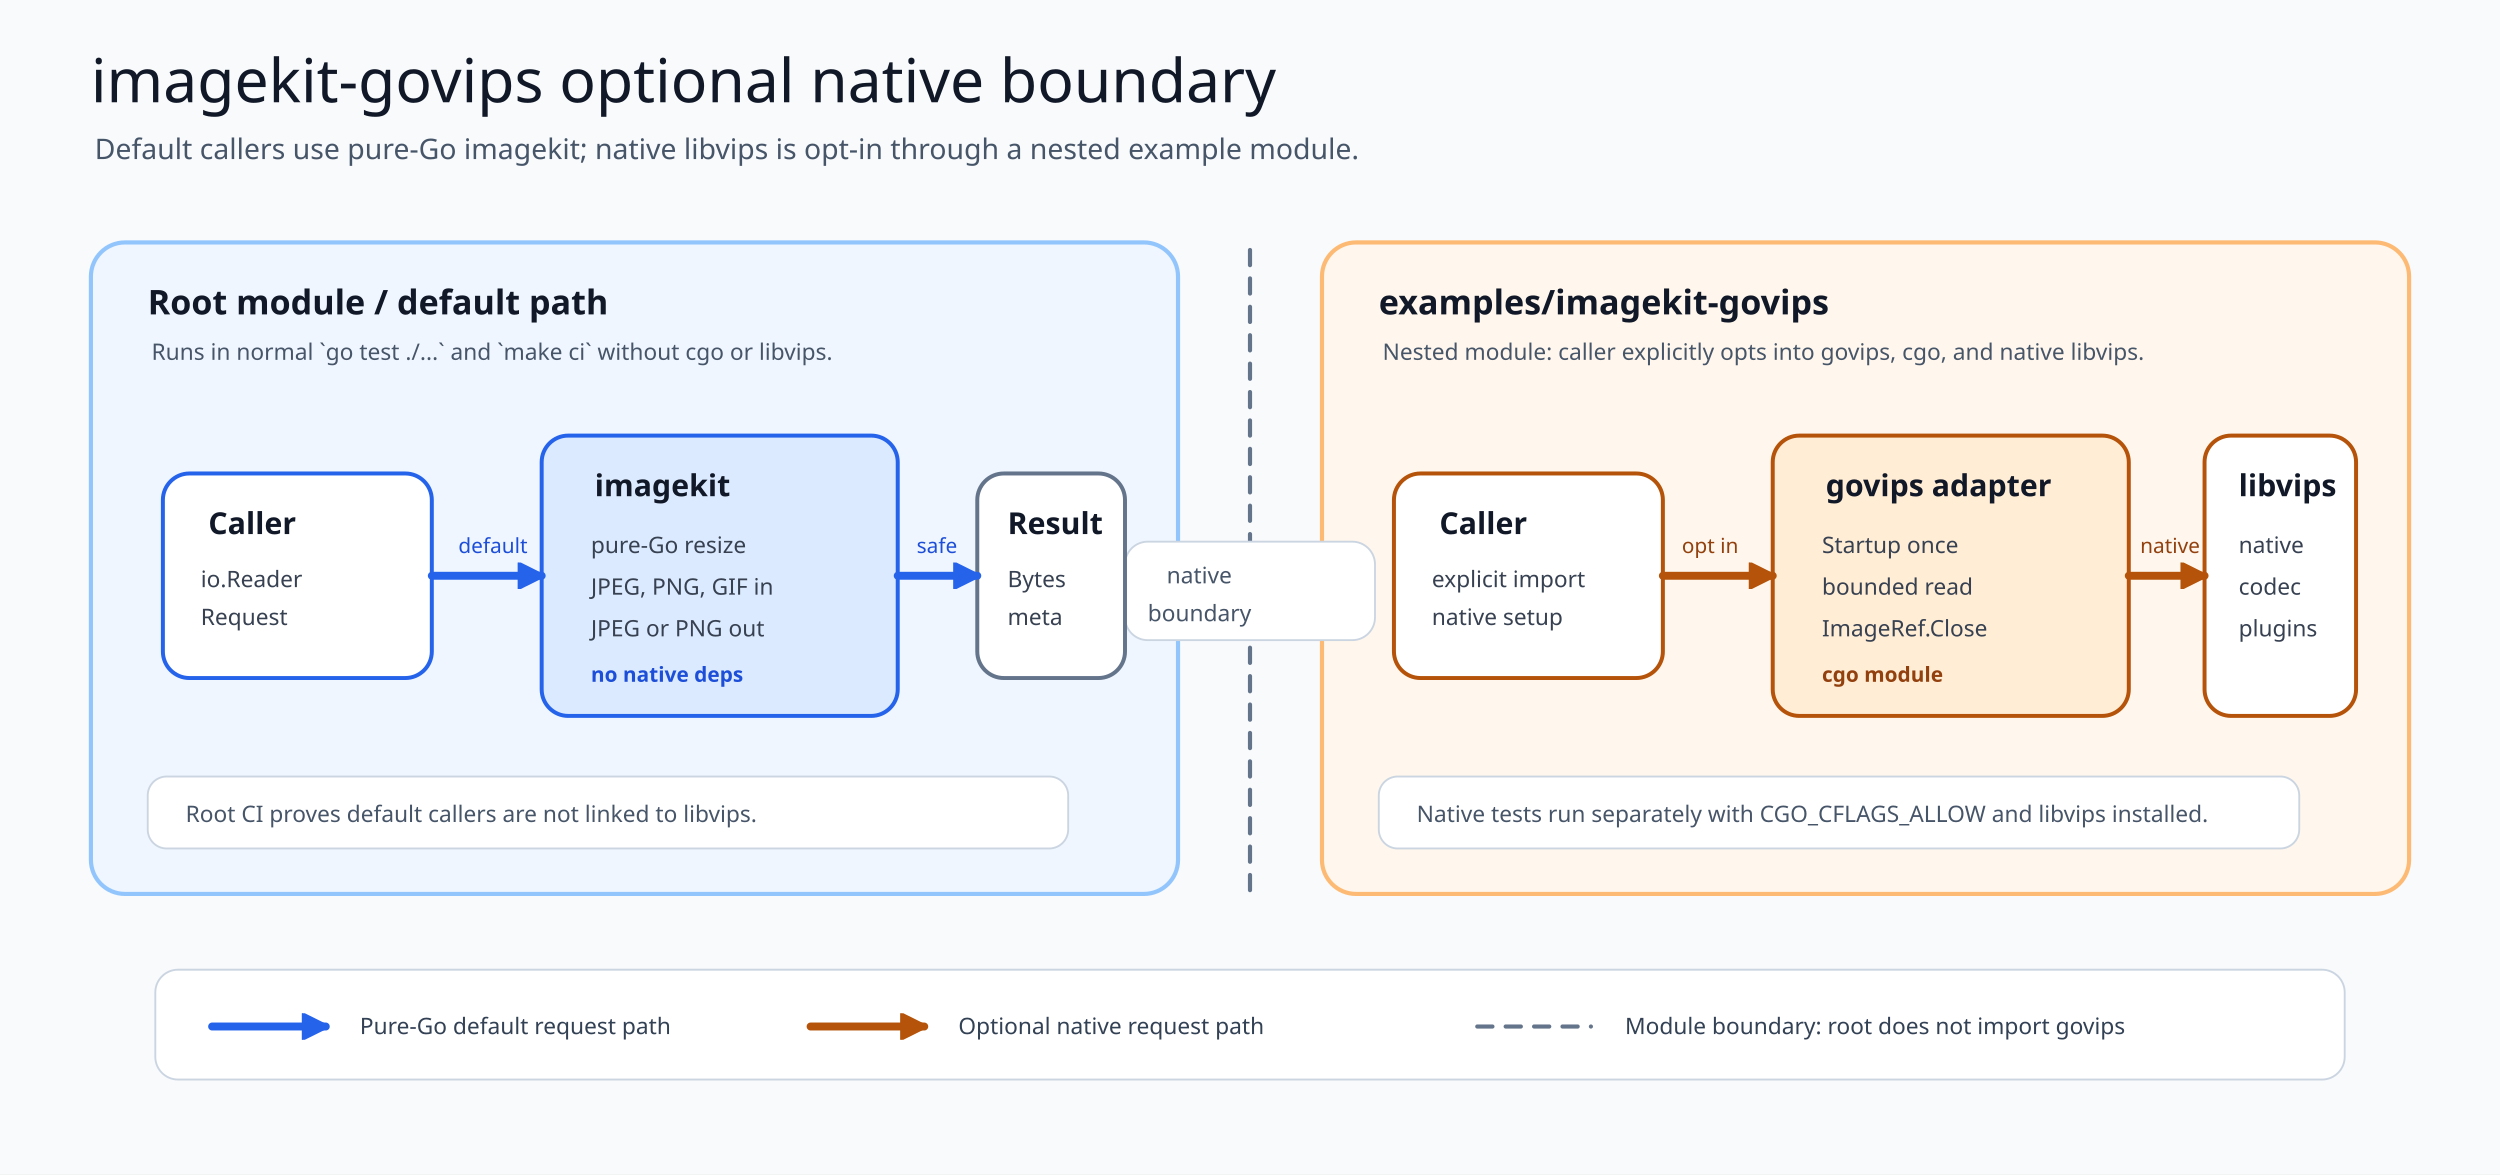
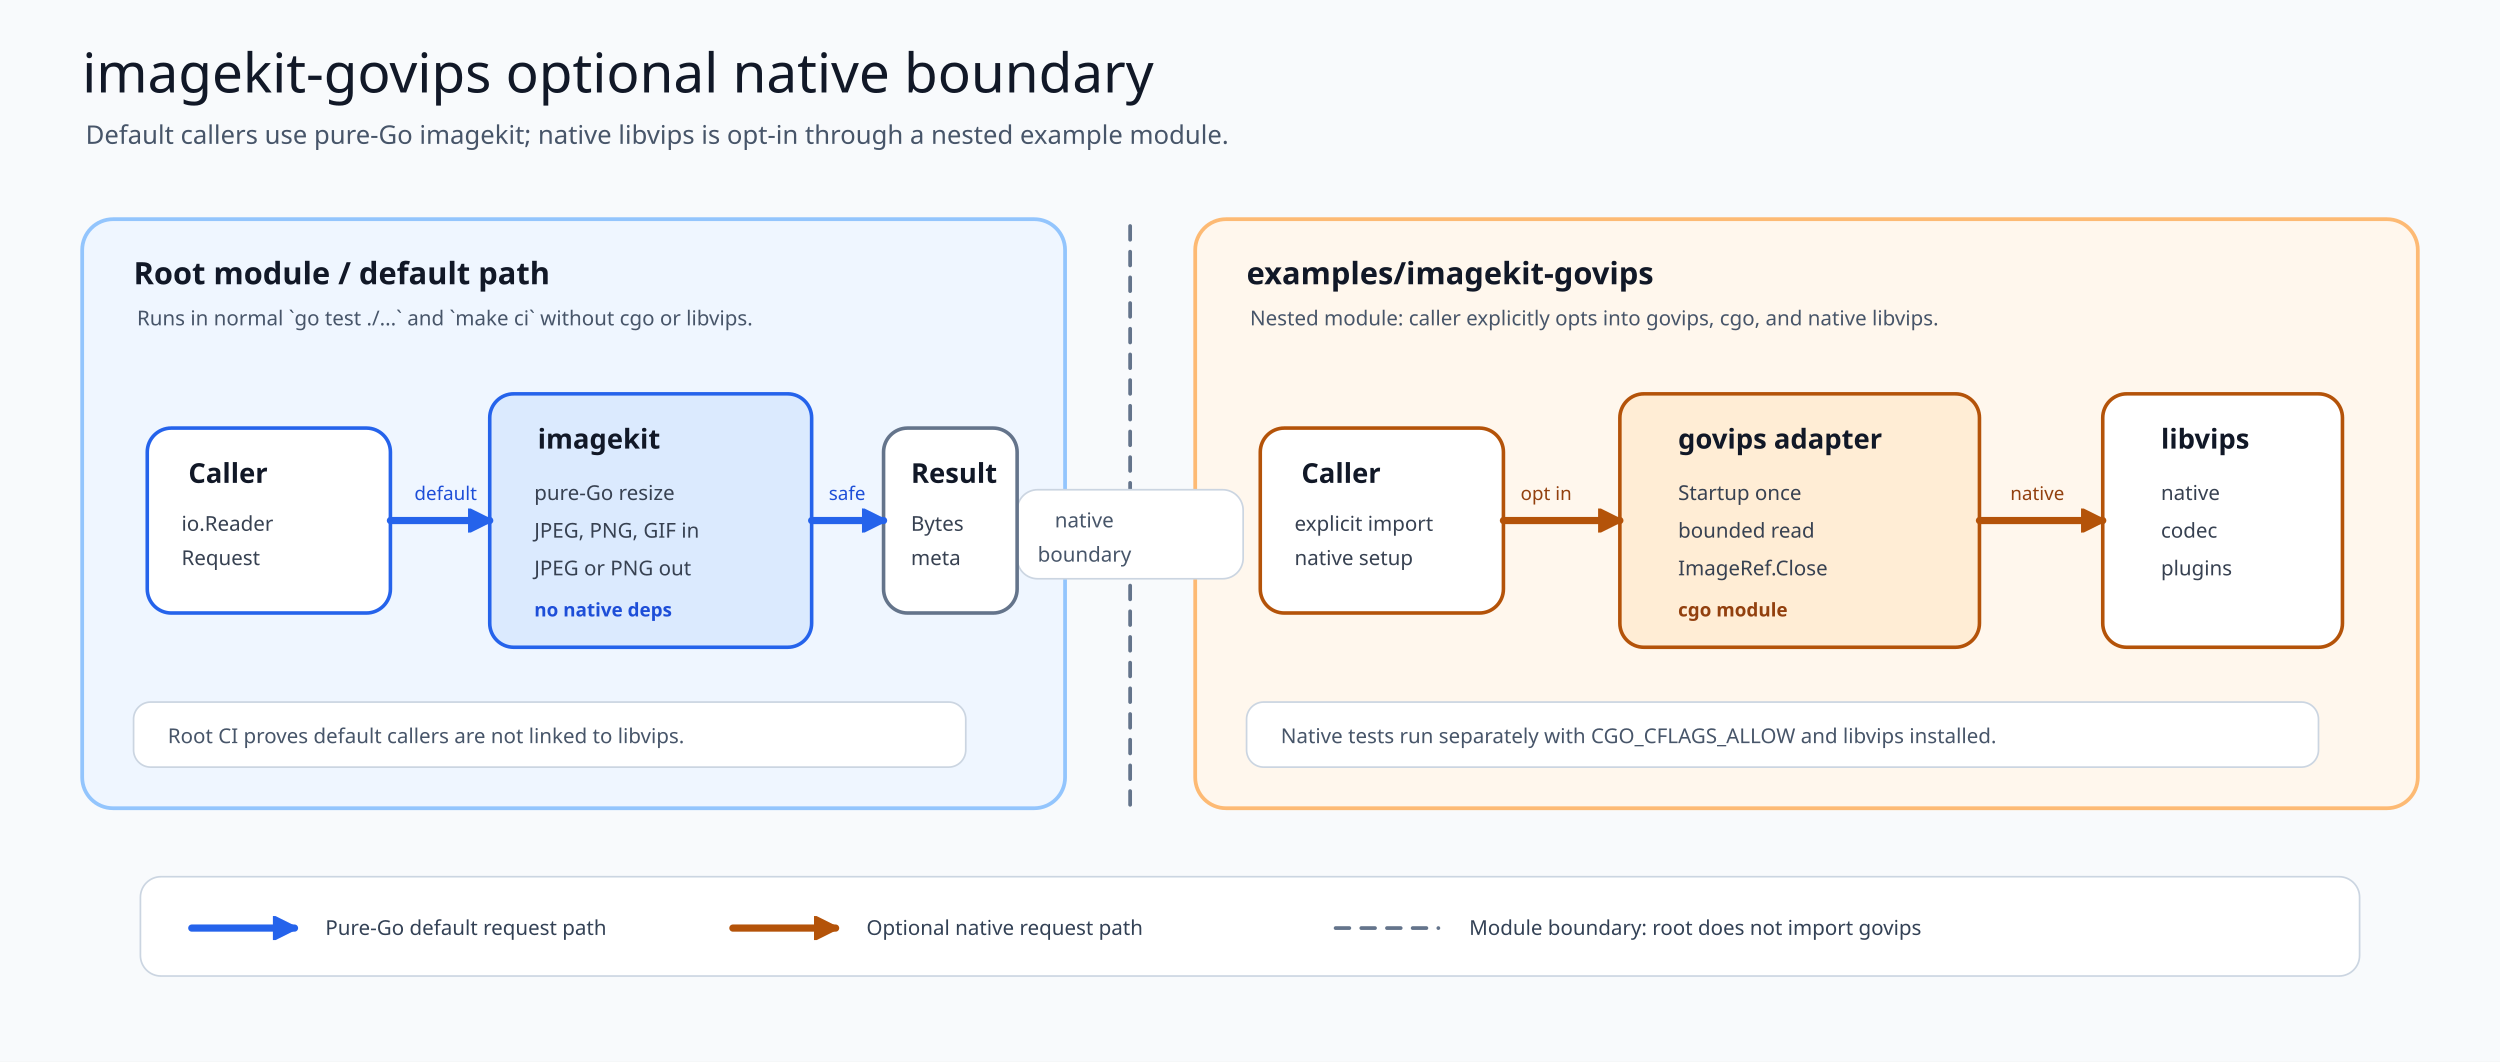
- <svg xmlns="http://www.w3.org/2000/svg" width="1320" height="620" viewBox="0 0 1320 620" role="img" aria-labelledby="title desc">
+ <svg xmlns="http://www.w3.org/2000/svg" width="1460" height="620" viewBox="0 0 1460 620" role="img" aria-labelledby="title desc">
  <defs>
    <marker id="arrow-blue" viewBox="0 0 10 10" refX="9" refY="5" markerWidth="14" markerHeight="14" markerUnits="userSpaceOnUse" orient="auto">
      <path d="M 0 0 L 10 5 L 0 10 Z" fill="#2563eb" stroke="#2563eb" />
    </marker>
    <marker id="arrow-amber" viewBox="0 0 10 10" refX="9" refY="5" markerWidth="14" markerHeight="14" markerUnits="userSpaceOnUse" orient="auto">
      <path d="M 0 0 L 10 5 L 0 10 Z" fill="#b45309" stroke="#b45309" />
    </marker>
    <style>
      @font-face{font-family:'Architects Daughter';src:url('/Users/debop/Library/Fonts/ArchitectsDaughter-Regular.ttf');}
      @font-face{font-family:'Comic Mono';src:url('/Users/debop/Library/Fonts/ComicMono.ttf');font-weight:400;}
      @font-face{font-family:'Comic Mono';src:url('/Users/debop/Library/Fonts/ComicMono-Bold.ttf');font-weight:700;}
      
      .bg{fill:#f8fafc}
      .title{font-family:'Architects Daughter','Comic Mono';font-size:32px;fill:#111827}
      .sub{font-family:'Comic Mono','Architects Daughter';font-size:15px;fill:#475569}
      .lane{rx:18;stroke-width:2.2}
      .laneTitle{font-family:'Comic Mono','Architects Daughter';font-size:18px;font-weight:700;fill:#111827}
      .laneText{font-family:'Comic Mono','Architects Daughter';font-size:12px;fill:#475569}
      .card{rx:14;stroke-width:2.1}
      .cardTitle{font-family:'Comic Mono','Architects Daughter';font-size:16px;font-weight:700;fill:#111827}
      .cardText{font-family:'Comic Mono','Architects Daughter';font-size:12px;fill:#374151}
      .badge{font-family:'Comic Mono','Architects Daughter';font-size:11px;font-weight:700}
      .arrowPure{fill:none;stroke:#2563eb;stroke-width:4.2;marker-end:url(#arrow-blue);stroke-linecap:round}
      .arrowNative{fill:none;stroke:#b45309;stroke-width:4.2;marker-end:url(#arrow-amber);stroke-linecap:round}
      .labelBlue{font-family:'Comic Mono','Architects Daughter';font-size:11px;fill:#1d4ed8}
      .labelAmber{font-family:'Comic Mono','Architects Daughter';font-size:11px;fill:#92400e}
      .boundary{stroke:#64748b;stroke-width:2.2;stroke-dasharray:8 7;stroke-linecap:round}
      .note{font-family:'Comic Mono','Architects Daughter';font-size:12px;fill:#475569}
      .legendText{font-family:'Comic Mono','Architects Daughter';font-size:12px;fill:#334155}
      
    </style>
  </defs>
-   <rect class="bg" x="0" y="0" width="1320" height="620" />
+   <rect class="bg" x="0" y="0" width="1460" height="620" />
  <text class="title" x="48" y="54">imagekit-govips optional native boundary</text>
  <text class="sub" x="50" y="84">Default callers use pure-Go imagekit; native libvips is opt-in through a nested example module.</text>
  <rect class="lane" x="48" y="128" width="574" height="344" fill="#eff6ff" stroke="#93c5fd" />
  <text class="laneTitle" x="78" y="166">Root module / default path</text>
  <text class="laneText" x="80" y="190">Runs in normal `go test ./...` and `make ci` without cgo or libvips.</text>
-   <rect class="lane" x="698" y="128" width="574" height="344" fill="#fff7ed" stroke="#fdba74" />
+   <rect class="lane" x="698" y="128" width="714" height="344" fill="#fff7ed" stroke="#fdba74" />
  <text class="laneTitle" x="728" y="166">examples/imagekit-govips</text>
  <text class="laneText" x="730" y="190">Nested module: caller explicitly opts into govips, cgo, and native libvips.</text>
  <line class="boundary" x1="660" y1="132" x2="660" y2="470" />
  <rect x="594" y="286" width="132" height="52" rx="12" fill="#ffffff" stroke="#cbd5e1" />
  <text class="note" x="616" y="308">native</text>
  <text class="note" x="606" y="328">boundary</text>
  <rect class="card" x="86" y="250" width="142" height="108" fill="#ffffff" stroke="#2563eb" />
  <text class="cardTitle" x="110" y="282">Caller</text>
  <text class="cardText" x="106" y="310">io.Reader</text>
  <text class="cardText" x="106" y="330">Request</text>
  <rect class="card" x="286" y="230" width="188" height="148" fill="#dbeafe" stroke="#2563eb" />
  <text class="cardTitle" x="314" y="262">imagekit</text>
  <text class="cardText" x="312" y="292">pure-Go resize</text>
  <text class="cardText" x="312" y="314">JPEG, PNG, GIF in</text>
  <text class="cardText" x="312" y="336">JPEG or PNG out</text>
  <text class="badge" x="312" y="360" fill="#1d4ed8">no native deps</text>
  <rect class="card" x="516" y="250" width="78" height="108" fill="#ffffff" stroke="#64748b" />
  <text class="cardTitle" x="532" y="282">Result</text>
  <text class="cardText" x="532" y="310">Bytes</text>
  <text class="cardText" x="532" y="330">meta</text>
  <rect class="card" x="736" y="250" width="142" height="108" fill="#ffffff" stroke="#b45309" />
  <text class="cardTitle" x="760" y="282">Caller</text>
  <text class="cardText" x="756" y="310">explicit import</text>
  <text class="cardText" x="756" y="330">native setup</text>
-   <rect class="card" x="936" y="230" width="188" height="148" fill="#ffedd5" stroke="#b45309" />
-   <text class="cardTitle" x="964" y="262">govips adapter</text>
-   <text class="cardText" x="962" y="292">Startup once</text>
-   <text class="cardText" x="962" y="314">bounded read</text>
-   <text class="cardText" x="962" y="336">ImageRef.Close</text>
-   <text class="badge" x="962" y="360" fill="#92400e">cgo module</text>
-   <rect class="card" x="1164" y="230" width="80" height="148" fill="#ffffff" stroke="#b45309" />
-   <text class="cardTitle" x="1182" y="262">libvips</text>
-   <text class="cardText" x="1182" y="292">native</text>
-   <text class="cardText" x="1182" y="314">codec</text>
-   <text class="cardText" x="1182" y="336">plugins</text>
+   <rect class="card" x="946" y="230" width="210" height="148" fill="#ffedd5" stroke="#b45309" />
+   <text class="cardTitle" x="980" y="262">govips adapter</text>
+   <text class="cardText" x="980" y="292">Startup once</text>
+   <text class="cardText" x="980" y="314">bounded read</text>
+   <text class="cardText" x="980" y="336">ImageRef.Close</text>
+   <text class="badge" x="980" y="360" fill="#92400e">cgo module</text>
+   <rect class="card" x="1228" y="230" width="140" height="148" fill="#ffffff" stroke="#b45309" />
+   <text class="cardTitle" x="1262" y="262">libvips</text>
+   <text class="cardText" x="1262" y="292">native</text>
+   <text class="cardText" x="1262" y="314">codec</text>
+   <text class="cardText" x="1262" y="336">plugins</text>
  <path class="connector arrowPure" d="M 228 304 L 286 304" />
  <text class="labelBlue" x="242" y="292">default</text>
  <path class="connector arrowPure" d="M 474 304 L 516 304" />
  <text class="labelBlue" x="484" y="292">safe</text>
-   <path class="connector arrowNative" d="M 878 304 L 936 304" />
+   <path class="connector arrowNative" d="M 878 304 L 946 304" />
  <text class="labelAmber" x="888" y="292">opt in</text>
-   <path class="connector arrowNative" d="M 1124 304 L 1164 304" />
-   <text class="labelAmber" x="1130" y="292">native</text>
+   <path class="connector arrowNative" d="M 1156 304 L 1228 304" />
+   <text class="labelAmber" x="1174" y="292">native</text>
  <rect x="78" y="410" width="486" height="38" rx="10" fill="#ffffff" stroke="#cbd5e1" />
  <text class="note" x="98" y="434">Root CI proves default callers are not linked to libvips.</text>
-   <rect x="728" y="410" width="486" height="38" rx="10" fill="#ffffff" stroke="#cbd5e1" />
+   <rect x="728" y="410" width="626" height="38" rx="10" fill="#ffffff" stroke="#cbd5e1" />
  <text class="note" x="748" y="434">Native tests run separately with CGO_CFLAGS_ALLOW and libvips installed.</text>
-   <rect x="82" y="512" width="1156" height="58" rx="12" fill="#ffffff" stroke="#cbd5e1" />
+   <rect x="82" y="512" width="1296" height="58" rx="12" fill="#ffffff" stroke="#cbd5e1" />
  <line x1="112" y1="542" x2="172" y2="542" class="arrowPure" />
  <text class="legendText" x="190" y="546">Pure-Go default request path</text>
  <line x1="428" y1="542" x2="488" y2="542" class="arrowNative" />
  <text class="legendText" x="506" y="546">Optional native request path</text>
  <line x1="780" y1="542" x2="840" y2="542" class="boundary" />
  <text class="legendText" x="858" y="546">Module boundary: root does not import govips</text>
</svg>
